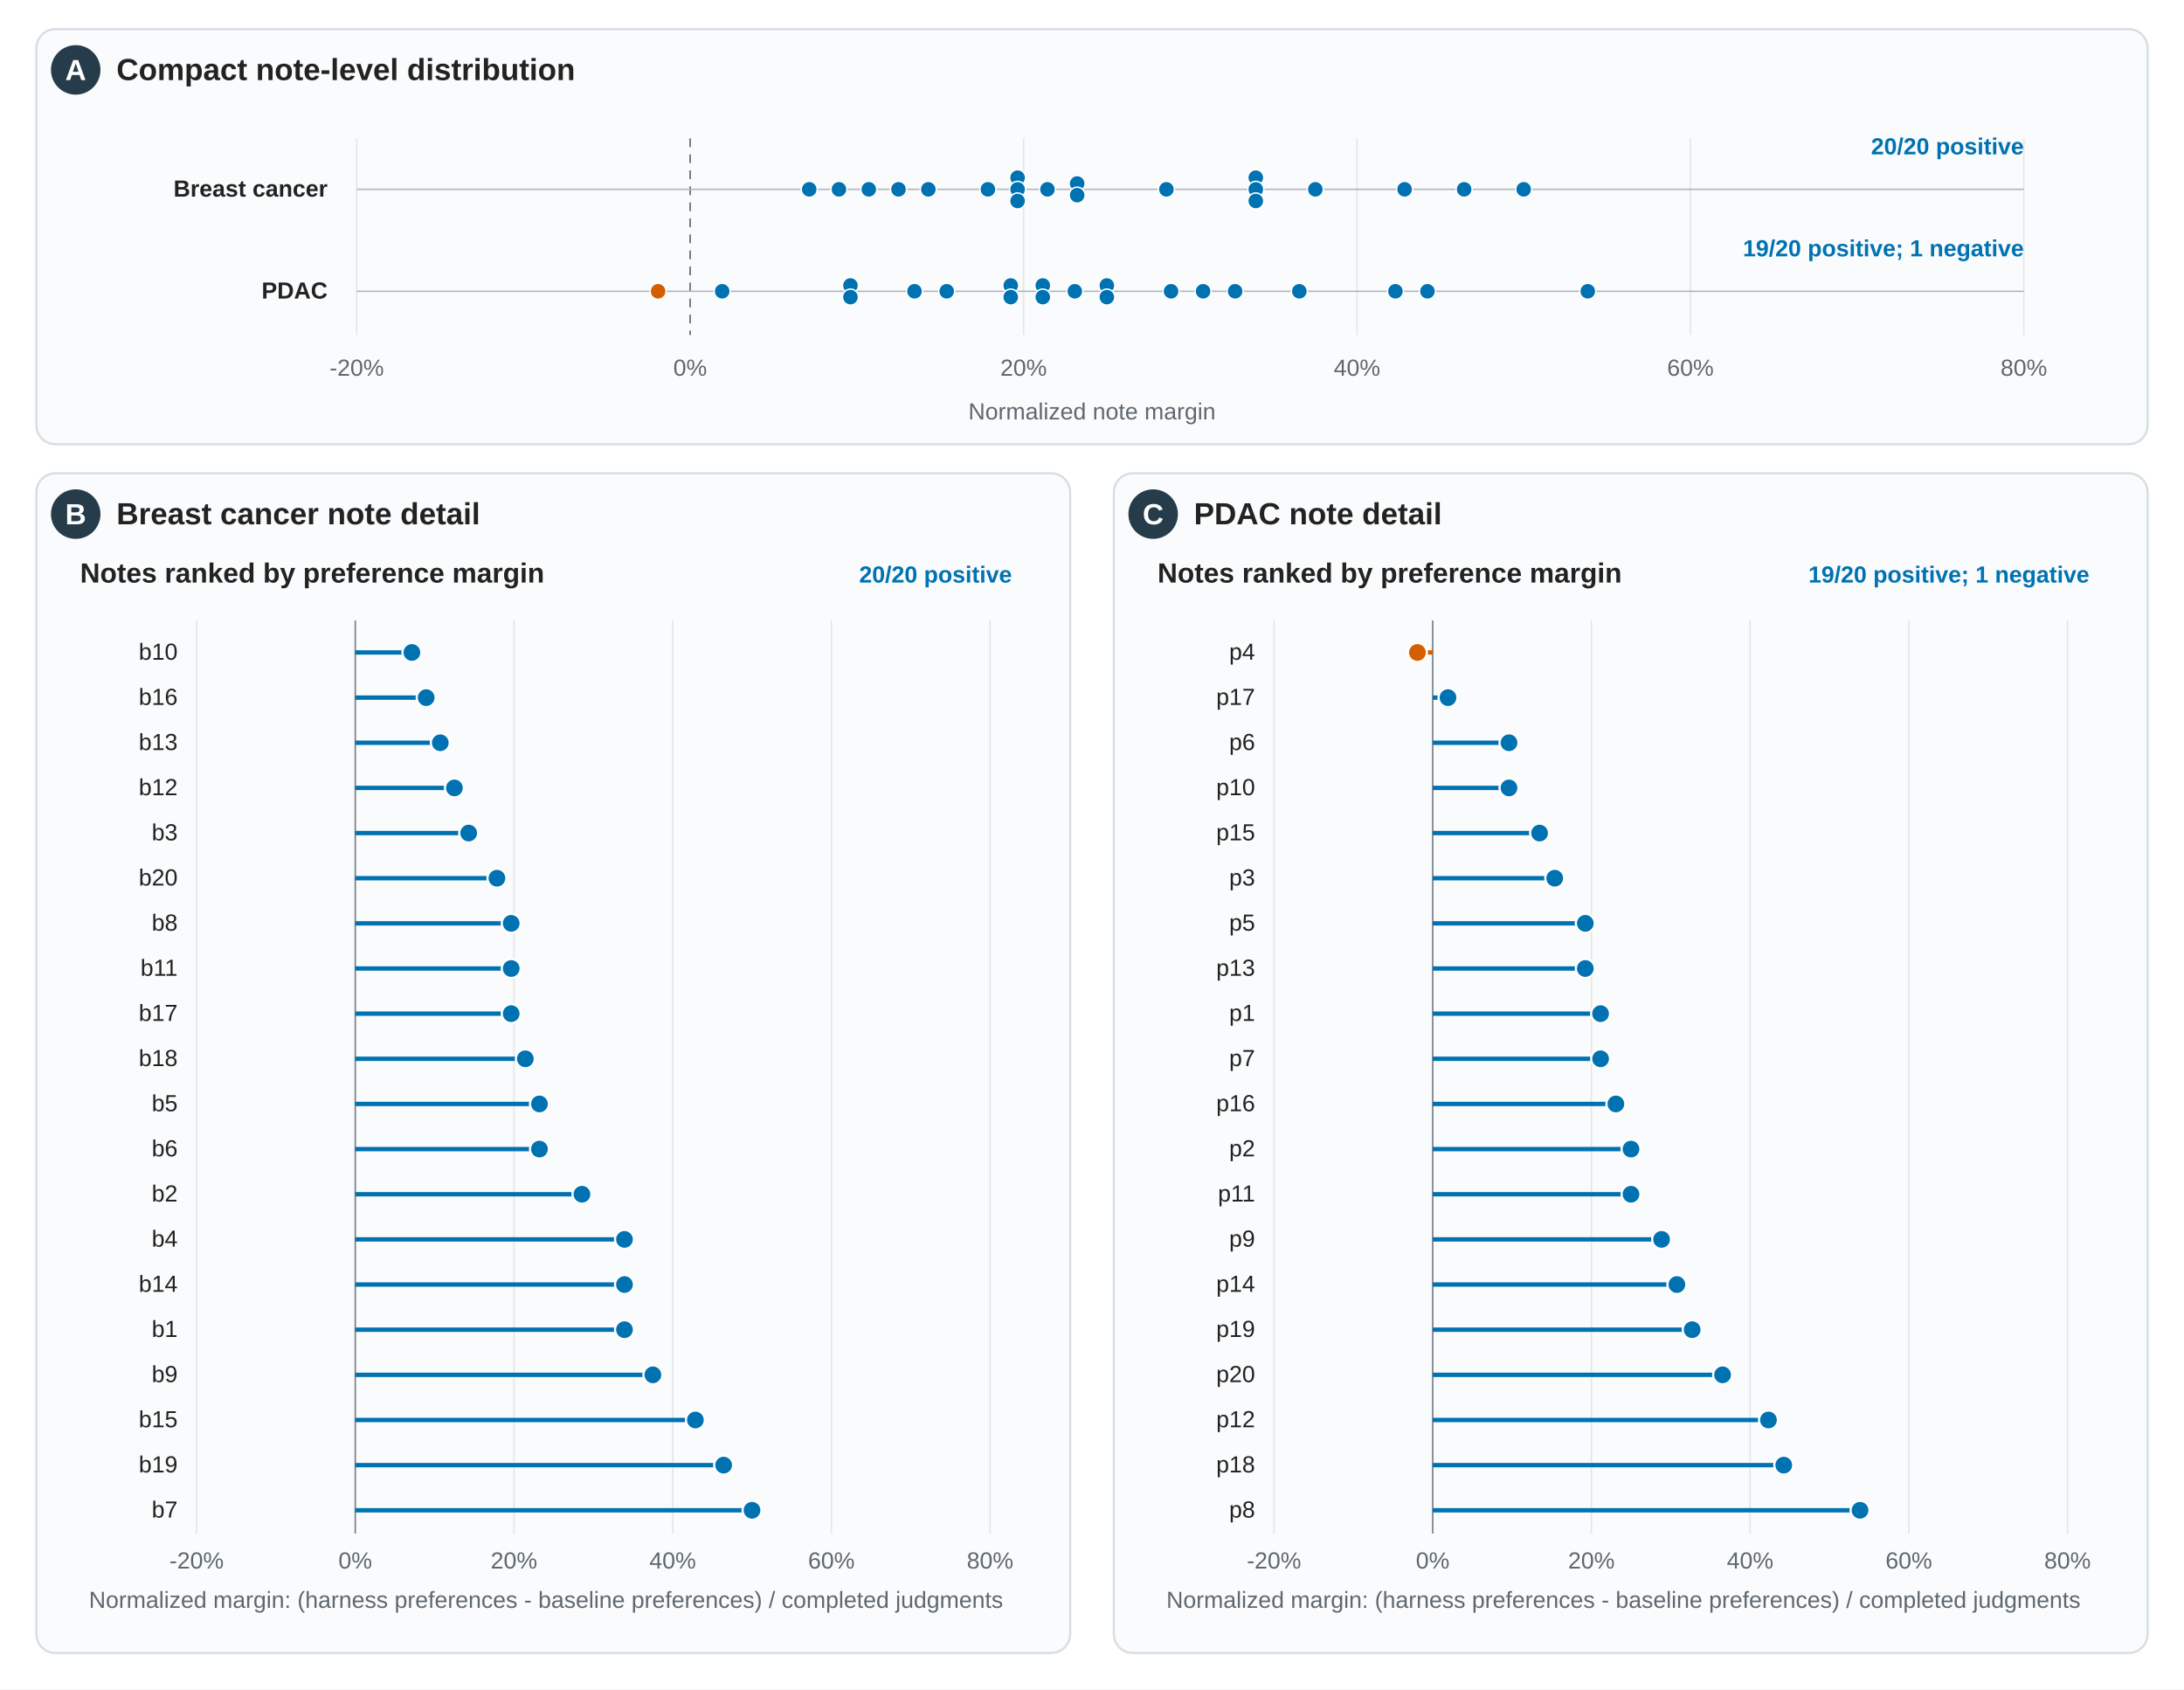
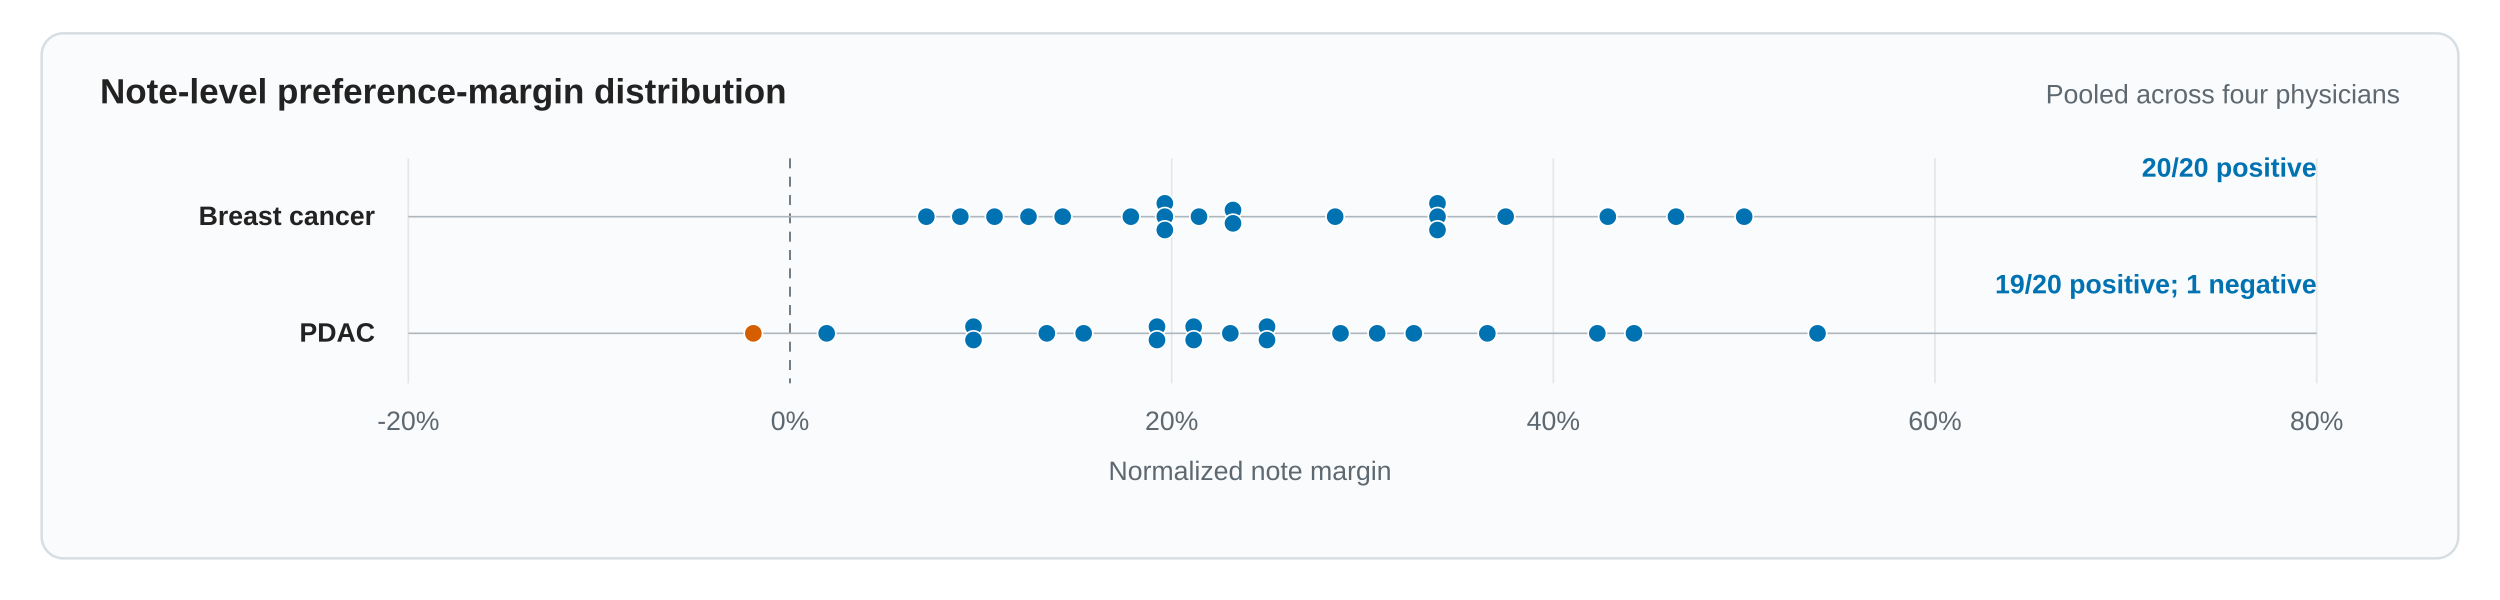
- <svg xmlns="http://www.w3.org/2000/svg" width="1500" height="1160" viewBox="0 0 1500 1160">
-   <rect x="0" y="0" width="1500" height="1160" fill="#FFFFFF" />
+ <svg xmlns="http://www.w3.org/2000/svg" width="1500" height="360" viewBox="0 0 1500 360">
+   <rect x="0" y="0" width="1500" height="360" fill="#FFFFFF" />
  <defs>
    <marker id="arrow" viewBox="0 0 10 10" refX="9" refY="5" markerWidth="7" markerHeight="7" orient="auto-start-reverse">
      <path d="M0 0 L10 5 L0 10 z" fill="#65737E" />
    </marker>
    <marker id="arrow-blue" viewBox="0 0 10 10" refX="9" refY="5" markerWidth="7" markerHeight="7" orient="auto-start-reverse">
      <path d="M0 0 L10 5 L0 10 z" fill="#0072B2" />
    </marker>
    <marker id="arrow-purple" viewBox="0 0 10 10" refX="9" refY="5" markerWidth="7" markerHeight="7" orient="auto-start-reverse">
      <path d="M0 0 L10 5 L0 10 z" fill="#7A5FA8" />
    </marker>
    <marker id="arrow-green" viewBox="0 0 10 10" refX="9" refY="5" markerWidth="7" markerHeight="7" orient="auto-start-reverse">
      <path d="M0 0 L10 5 L0 10 z" fill="#009E73" />
    </marker>
    <marker id="arrow-orange" viewBox="0 0 10 10" refX="9" refY="5" markerWidth="7" markerHeight="7" orient="auto-start-reverse">
      <path d="M0 0 L10 5 L0 10 z" fill="#D55E00" />
    </marker>
  </defs>
  <g font-family="Arial, Helvetica, sans-serif" fill="#222222">
-     <rect x="25.0" y="20.0" width="1450.0" height="285.0" rx="13" fill="#FAFBFC" stroke="#D7DEE3" stroke-width="1.5" />
-     <circle cx="52.0" cy="48.0" r="17" fill="#263C4A" />
-     <text x="52.0" y="55.0" text-anchor="middle" font-size="20" font-weight="700" fill="white">A</text>
-     <text x="80.0" y="55.0" text-anchor="start" font-size="21" font-weight="700" fill="#222222">Compact note-level distribution</text>
+     <rect x="25.0" y="20.0" width="1450.0" height="315.0" rx="13" fill="#FAFBFC" stroke="#D7DEE3" stroke-width="1.5" />
+     <text x="60.0" y="62.0" text-anchor="start" font-size="21" font-weight="700" fill="#222222">Note-level preference-margin distribution</text>
+     <text x="1440.0" y="62.0" text-anchor="end" font-size="16" font-weight="400" fill="#5E6870">Pooled across four physicians</text>
    <line x1="245.0" y1="95" x2="245.0" y2="230" stroke="#E6E6E6" stroke-dasharray="0" />
    <text x="245.0" y="258.0" text-anchor="middle" font-size="16" font-weight="400" fill="#5E6870">-20%</text>
    <line x1="474.0" y1="95" x2="474.0" y2="230" stroke="#59656D" stroke-dasharray="6 5" />
    <text x="474.0" y="258.0" text-anchor="middle" font-size="16" font-weight="400" fill="#5E6870">0%</text>
    <line x1="703.0" y1="95" x2="703.0" y2="230" stroke="#E6E6E6" stroke-dasharray="0" />
    <text x="703.0" y="258.0" text-anchor="middle" font-size="16" font-weight="400" fill="#5E6870">20%</text>
    <line x1="932.0" y1="95" x2="932.0" y2="230" stroke="#E6E6E6" stroke-dasharray="0" />
    <text x="932.0" y="258.0" text-anchor="middle" font-size="16" font-weight="400" fill="#5E6870">40%</text>
    <line x1="1161.0" y1="95" x2="1161.0" y2="230" stroke="#E6E6E6" stroke-dasharray="0" />
    <text x="1161.0" y="258.0" text-anchor="middle" font-size="16" font-weight="400" fill="#5E6870">60%</text>
    <line x1="1390.0" y1="95" x2="1390.0" y2="230" stroke="#E6E6E6" stroke-dasharray="0" />
    <text x="1390.0" y="258.0" text-anchor="middle" font-size="16" font-weight="400" fill="#5E6870">80%</text>
    <text x="225.0" y="135.0" text-anchor="end" font-size="16" font-weight="700" fill="#222222">Breast cancer</text>
    <text x="1390.0" y="106.0" text-anchor="end" font-size="16" font-weight="700" fill="#0072B2">20/20 positive</text>
    <line x1="245" y1="130" x2="1390" y2="130" stroke="#AEB7BD" />
    <circle cx="555.8" cy="130.0" r="5.5" fill="#0072B2" stroke="white" stroke-width="1" />
    <circle cx="576.2" cy="130.0" r="5.5" fill="#0072B2" stroke="white" stroke-width="1" />
    <circle cx="596.7" cy="130.0" r="5.5" fill="#0072B2" stroke="white" stroke-width="1" />
    <circle cx="617.1" cy="130.0" r="5.5" fill="#0072B2" stroke="white" stroke-width="1" />
    <circle cx="637.6" cy="130.0" r="5.5" fill="#0072B2" stroke="white" stroke-width="1" />
    <circle cx="678.5" cy="130.0" r="5.5" fill="#0072B2" stroke="white" stroke-width="1" />
    <circle cx="698.9" cy="122.0" r="5.5" fill="#0072B2" stroke="white" stroke-width="1" />
    <circle cx="698.9" cy="130.0" r="5.5" fill="#0072B2" stroke="white" stroke-width="1" />
    <circle cx="698.9" cy="138.0" r="5.5" fill="#0072B2" stroke="white" stroke-width="1" />
    <circle cx="719.4" cy="130.0" r="5.5" fill="#0072B2" stroke="white" stroke-width="1" />
    <circle cx="739.8" cy="126.0" r="5.5" fill="#0072B2" stroke="white" stroke-width="1" />
    <circle cx="739.8" cy="134.0" r="5.5" fill="#0072B2" stroke="white" stroke-width="1" />
    <circle cx="801.1" cy="130.0" r="5.5" fill="#0072B2" stroke="white" stroke-width="1" />
    <circle cx="862.5" cy="122.0" r="5.5" fill="#0072B2" stroke="white" stroke-width="1" />
    <circle cx="862.5" cy="130.0" r="5.5" fill="#0072B2" stroke="white" stroke-width="1" />
    <circle cx="862.5" cy="138.0" r="5.5" fill="#0072B2" stroke="white" stroke-width="1" />
    <circle cx="903.4" cy="130.0" r="5.5" fill="#0072B2" stroke="white" stroke-width="1" />
    <circle cx="964.7" cy="130.0" r="5.5" fill="#0072B2" stroke="white" stroke-width="1" />
    <circle cx="1005.6" cy="130.0" r="5.5" fill="#0072B2" stroke="white" stroke-width="1" />
    <circle cx="1046.5" cy="130.0" r="5.5" fill="#0072B2" stroke="white" stroke-width="1" />
    <text x="225.0" y="205.0" text-anchor="end" font-size="16" font-weight="700" fill="#222222">PDAC</text>
    <text x="1390.0" y="176.0" text-anchor="end" font-size="16" font-weight="700" fill="#0072B2">19/20 positive; 1 negative</text>
    <line x1="245" y1="200" x2="1390" y2="200" stroke="#AEB7BD" />
    <circle cx="452.0" cy="200.0" r="5.5" fill="#D55E00" stroke="white" stroke-width="1" />
    <circle cx="496.0" cy="200.0" r="5.5" fill="#0072B2" stroke="white" stroke-width="1" />
    <circle cx="584.1" cy="196.0" r="5.5" fill="#0072B2" stroke="white" stroke-width="1" />
    <circle cx="584.1" cy="204.0" r="5.5" fill="#0072B2" stroke="white" stroke-width="1" />
    <circle cx="628.1" cy="200.0" r="5.5" fill="#0072B2" stroke="white" stroke-width="1" />
    <circle cx="650.2" cy="200.0" r="5.5" fill="#0072B2" stroke="white" stroke-width="1" />
    <circle cx="694.2" cy="196.0" r="5.5" fill="#0072B2" stroke="white" stroke-width="1" />
    <circle cx="694.2" cy="204.0" r="5.5" fill="#0072B2" stroke="white" stroke-width="1" />
    <circle cx="716.2" cy="196.0" r="5.5" fill="#0072B2" stroke="white" stroke-width="1" />
    <circle cx="716.2" cy="204.0" r="5.5" fill="#0072B2" stroke="white" stroke-width="1" />
    <circle cx="738.2" cy="200.0" r="5.5" fill="#0072B2" stroke="white" stroke-width="1" />
    <circle cx="760.2" cy="196.0" r="5.5" fill="#0072B2" stroke="white" stroke-width="1" />
    <circle cx="760.2" cy="204.0" r="5.5" fill="#0072B2" stroke="white" stroke-width="1" />
    <circle cx="804.3" cy="200.0" r="5.5" fill="#0072B2" stroke="white" stroke-width="1" />
    <circle cx="826.3" cy="200.0" r="5.5" fill="#0072B2" stroke="white" stroke-width="1" />
    <circle cx="848.3" cy="200.0" r="5.5" fill="#0072B2" stroke="white" stroke-width="1" />
    <circle cx="892.4" cy="200.0" r="5.5" fill="#0072B2" stroke="white" stroke-width="1" />
    <circle cx="958.4" cy="200.0" r="5.5" fill="#0072B2" stroke="white" stroke-width="1" />
    <circle cx="980.4" cy="200.0" r="5.5" fill="#0072B2" stroke="white" stroke-width="1" />
    <circle cx="1090.5" cy="200.0" r="5.5" fill="#0072B2" stroke="white" stroke-width="1" />
    <text x="750.0" y="288.0" text-anchor="middle" font-size="16" font-weight="400" fill="#5E6870">Normalized note margin</text>
-     <rect x="25.0" y="325.0" width="710.0" height="810.0" rx="13" fill="#FAFBFC" stroke="#D7DEE3" stroke-width="1.5" />
-     <circle cx="52.0" cy="353.0" r="17" fill="#263C4A" />
-     <text x="52.0" y="360.0" text-anchor="middle" font-size="20" font-weight="700" fill="white">B</text>
-     <text x="80.0" y="360.0" text-anchor="start" font-size="21" font-weight="700" fill="#222222">Breast cancer note detail</text>
-     <rect x="765.0" y="325.0" width="710.0" height="810.0" rx="13" fill="#FAFBFC" stroke="#D7DEE3" stroke-width="1.5" />
-     <circle cx="792.0" cy="353.0" r="17" fill="#263C4A" />
-     <text x="792.0" y="360.0" text-anchor="middle" font-size="20" font-weight="700" fill="white">C</text>
-     <text x="820.0" y="360.0" text-anchor="start" font-size="21" font-weight="700" fill="#222222">PDAC note detail</text>
-     <text x="55.0" y="400.0" text-anchor="start" font-size="19" font-weight="700" fill="#222222">Notes ranked by preference margin</text>
-     <text x="695.0" y="400.0" text-anchor="end" font-size="16" font-weight="700" fill="#0072B2">20/20 positive</text>
-     <line x1="135.0" y1="426" x2="135.0" y2="1053" stroke="#E6E6E6" />
-     <text x="135.0" y="1077.0" text-anchor="middle" font-size="16" font-weight="400" fill="#5E6870">-20%</text>
-     <line x1="244.0" y1="426" x2="244.0" y2="1053" stroke="#737E86" />
-     <text x="244.0" y="1077.0" text-anchor="middle" font-size="16" font-weight="400" fill="#5E6870">0%</text>
-     <line x1="353.0" y1="426" x2="353.0" y2="1053" stroke="#E6E6E6" />
-     <text x="353.0" y="1077.0" text-anchor="middle" font-size="16" font-weight="400" fill="#5E6870">20%</text>
-     <line x1="462.0" y1="426" x2="462.0" y2="1053" stroke="#E6E6E6" />
-     <text x="462.0" y="1077.0" text-anchor="middle" font-size="16" font-weight="400" fill="#5E6870">40%</text>
-     <line x1="571.0" y1="426" x2="571.0" y2="1053" stroke="#E6E6E6" />
-     <text x="571.0" y="1077.0" text-anchor="middle" font-size="16" font-weight="400" fill="#5E6870">60%</text>
-     <line x1="680.0" y1="426" x2="680.0" y2="1053" stroke="#E6E6E6" />
-     <text x="680.0" y="1077.0" text-anchor="middle" font-size="16" font-weight="400" fill="#5E6870">80%</text>
-     <text x="122.0" y="453.0" text-anchor="end" font-size="16" font-weight="400" fill="#222222">b10</text>
-     <line x1="244.0" y1="448" x2="282.9" y2="448" stroke="#0072B2" stroke-width="3" />
-     <circle cx="282.9" cy="448" r="6.5" fill="#0072B2" stroke="white" stroke-width="1.5" />
-     <text x="122.0" y="484.0" text-anchor="end" font-size="16" font-weight="400" fill="#222222">b16</text>
-     <line x1="244.0" y1="479" x2="292.7" y2="479" stroke="#0072B2" stroke-width="3" />
-     <circle cx="292.7" cy="479" r="6.5" fill="#0072B2" stroke="white" stroke-width="1.5" />
-     <text x="122.0" y="515.0" text-anchor="end" font-size="16" font-weight="400" fill="#222222">b13</text>
-     <line x1="244.0" y1="510" x2="302.4" y2="510" stroke="#0072B2" stroke-width="3" />
-     <circle cx="302.4" cy="510" r="6.5" fill="#0072B2" stroke="white" stroke-width="1.5" />
-     <text x="122.0" y="546.0" text-anchor="end" font-size="16" font-weight="400" fill="#222222">b12</text>
-     <line x1="244.0" y1="541" x2="312.1" y2="541" stroke="#0072B2" stroke-width="3" />
-     <circle cx="312.1" cy="541" r="6.5" fill="#0072B2" stroke="white" stroke-width="1.5" />
-     <text x="122.0" y="577.0" text-anchor="end" font-size="16" font-weight="400" fill="#222222">b3</text>
-     <line x1="244.0" y1="572" x2="321.9" y2="572" stroke="#0072B2" stroke-width="3" />
-     <circle cx="321.9" cy="572" r="6.5" fill="#0072B2" stroke="white" stroke-width="1.5" />
-     <text x="122.0" y="608.0" text-anchor="end" font-size="16" font-weight="400" fill="#222222">b20</text>
-     <line x1="244.0" y1="603" x2="341.3" y2="603" stroke="#0072B2" stroke-width="3" />
-     <circle cx="341.3" cy="603" r="6.5" fill="#0072B2" stroke="white" stroke-width="1.5" />
-     <text x="122.0" y="639.0" text-anchor="end" font-size="16" font-weight="400" fill="#222222">b8</text>
-     <line x1="244.0" y1="634" x2="351.1" y2="634" stroke="#0072B2" stroke-width="3" />
-     <circle cx="351.1" cy="634" r="6.5" fill="#0072B2" stroke="white" stroke-width="1.5" />
-     <text x="122.0" y="670.0" text-anchor="end" font-size="16" font-weight="400" fill="#222222">b11</text>
-     <line x1="244.0" y1="665" x2="351.1" y2="665" stroke="#0072B2" stroke-width="3" />
-     <circle cx="351.1" cy="665" r="6.5" fill="#0072B2" stroke="white" stroke-width="1.5" />
-     <text x="122.0" y="701.0" text-anchor="end" font-size="16" font-weight="400" fill="#222222">b17</text>
-     <line x1="244.0" y1="696" x2="351.1" y2="696" stroke="#0072B2" stroke-width="3" />
-     <circle cx="351.1" cy="696" r="6.5" fill="#0072B2" stroke="white" stroke-width="1.5" />
-     <text x="122.0" y="732.0" text-anchor="end" font-size="16" font-weight="400" fill="#222222">b18</text>
-     <line x1="244.0" y1="727" x2="360.8" y2="727" stroke="#0072B2" stroke-width="3" />
-     <circle cx="360.8" cy="727" r="6.5" fill="#0072B2" stroke="white" stroke-width="1.5" />
-     <text x="122.0" y="763.0" text-anchor="end" font-size="16" font-weight="400" fill="#222222">b5</text>
-     <line x1="244.0" y1="758" x2="370.5" y2="758" stroke="#0072B2" stroke-width="3" />
-     <circle cx="370.5" cy="758" r="6.5" fill="#0072B2" stroke="white" stroke-width="1.5" />
-     <text x="122.0" y="794.0" text-anchor="end" font-size="16" font-weight="400" fill="#222222">b6</text>
-     <line x1="244.0" y1="789" x2="370.5" y2="789" stroke="#0072B2" stroke-width="3" />
-     <circle cx="370.5" cy="789" r="6.5" fill="#0072B2" stroke="white" stroke-width="1.5" />
-     <text x="122.0" y="825.0" text-anchor="end" font-size="16" font-weight="400" fill="#222222">b2</text>
-     <line x1="244.0" y1="820" x2="399.7" y2="820" stroke="#0072B2" stroke-width="3" />
-     <circle cx="399.7" cy="820" r="6.5" fill="#0072B2" stroke="white" stroke-width="1.5" />
-     <text x="122.0" y="856.0" text-anchor="end" font-size="16" font-weight="400" fill="#222222">b4</text>
-     <line x1="244.0" y1="851" x2="428.9" y2="851" stroke="#0072B2" stroke-width="3" />
-     <circle cx="428.9" cy="851" r="6.5" fill="#0072B2" stroke="white" stroke-width="1.5" />
-     <text x="122.0" y="887.0" text-anchor="end" font-size="16" font-weight="400" fill="#222222">b14</text>
-     <line x1="244.0" y1="882" x2="428.9" y2="882" stroke="#0072B2" stroke-width="3" />
-     <circle cx="428.9" cy="882" r="6.5" fill="#0072B2" stroke="white" stroke-width="1.5" />
-     <text x="122.0" y="918.0" text-anchor="end" font-size="16" font-weight="400" fill="#222222">b1</text>
-     <line x1="244.0" y1="913" x2="428.9" y2="913" stroke="#0072B2" stroke-width="3" />
-     <circle cx="428.9" cy="913" r="6.5" fill="#0072B2" stroke="white" stroke-width="1.5" />
-     <text x="122.0" y="949.0" text-anchor="end" font-size="16" font-weight="400" fill="#222222">b9</text>
-     <line x1="244.0" y1="944" x2="448.4" y2="944" stroke="#0072B2" stroke-width="3" />
-     <circle cx="448.4" cy="944" r="6.5" fill="#0072B2" stroke="white" stroke-width="1.5" />
-     <text x="122.0" y="980.0" text-anchor="end" font-size="16" font-weight="400" fill="#222222">b15</text>
-     <line x1="244.0" y1="975" x2="477.6" y2="975" stroke="#0072B2" stroke-width="3" />
-     <circle cx="477.6" cy="975" r="6.5" fill="#0072B2" stroke="white" stroke-width="1.5" />
-     <text x="122.0" y="1011.0" text-anchor="end" font-size="16" font-weight="400" fill="#222222">b19</text>
-     <line x1="244.0" y1="1006" x2="497.0" y2="1006" stroke="#0072B2" stroke-width="3" />
-     <circle cx="497.0" cy="1006" r="6.5" fill="#0072B2" stroke="white" stroke-width="1.5" />
-     <text x="122.0" y="1042.0" text-anchor="end" font-size="16" font-weight="400" fill="#222222">b7</text>
-     <line x1="244.0" y1="1037" x2="516.5" y2="1037" stroke="#0072B2" stroke-width="3" />
-     <circle cx="516.5" cy="1037" r="6.5" fill="#0072B2" stroke="white" stroke-width="1.5" />
-     <text x="375.0" y="1104.0" text-anchor="middle" font-size="16" font-weight="400" fill="#5E6870">Normalized margin: (harness preferences - baseline preferences) / completed judgments</text>
-     <text x="795.0" y="400.0" text-anchor="start" font-size="19" font-weight="700" fill="#222222">Notes ranked by preference margin</text>
-     <text x="1435.0" y="400.0" text-anchor="end" font-size="16" font-weight="700" fill="#0072B2">19/20 positive; 1 negative</text>
-     <line x1="875.0" y1="426" x2="875.0" y2="1053" stroke="#E6E6E6" />
-     <text x="875.0" y="1077.0" text-anchor="middle" font-size="16" font-weight="400" fill="#5E6870">-20%</text>
-     <line x1="984.0" y1="426" x2="984.0" y2="1053" stroke="#737E86" />
-     <text x="984.0" y="1077.0" text-anchor="middle" font-size="16" font-weight="400" fill="#5E6870">0%</text>
-     <line x1="1093.0" y1="426" x2="1093.0" y2="1053" stroke="#E6E6E6" />
-     <text x="1093.0" y="1077.0" text-anchor="middle" font-size="16" font-weight="400" fill="#5E6870">20%</text>
-     <line x1="1202.0" y1="426" x2="1202.0" y2="1053" stroke="#E6E6E6" />
-     <text x="1202.0" y="1077.0" text-anchor="middle" font-size="16" font-weight="400" fill="#5E6870">40%</text>
-     <line x1="1311.0" y1="426" x2="1311.0" y2="1053" stroke="#E6E6E6" />
-     <text x="1311.0" y="1077.0" text-anchor="middle" font-size="16" font-weight="400" fill="#5E6870">60%</text>
-     <line x1="1420.0" y1="426" x2="1420.0" y2="1053" stroke="#E6E6E6" />
-     <text x="1420.0" y="1077.0" text-anchor="middle" font-size="16" font-weight="400" fill="#5E6870">80%</text>
-     <text x="862.0" y="453.0" text-anchor="end" font-size="16" font-weight="400" fill="#222222">p4</text>
-     <line x1="984.0" y1="448" x2="973.5" y2="448" stroke="#D55E00" stroke-width="3" />
-     <circle cx="973.5" cy="448" r="6.5" fill="#D55E00" stroke="white" stroke-width="1.5" />
-     <text x="862.0" y="484.0" text-anchor="end" font-size="16" font-weight="400" fill="#222222">p17</text>
-     <line x1="984.0" y1="479" x2="994.5" y2="479" stroke="#0072B2" stroke-width="3" />
-     <circle cx="994.5" cy="479" r="6.5" fill="#0072B2" stroke="white" stroke-width="1.5" />
-     <text x="862.0" y="515.0" text-anchor="end" font-size="16" font-weight="400" fill="#222222">p6</text>
-     <line x1="984.0" y1="510" x2="1036.4" y2="510" stroke="#0072B2" stroke-width="3" />
-     <circle cx="1036.4" cy="510" r="6.5" fill="#0072B2" stroke="white" stroke-width="1.5" />
-     <text x="862.0" y="546.0" text-anchor="end" font-size="16" font-weight="400" fill="#222222">p10</text>
-     <line x1="984.0" y1="541" x2="1036.4" y2="541" stroke="#0072B2" stroke-width="3" />
-     <circle cx="1036.4" cy="541" r="6.5" fill="#0072B2" stroke="white" stroke-width="1.5" />
-     <text x="862.0" y="577.0" text-anchor="end" font-size="16" font-weight="400" fill="#222222">p15</text>
-     <line x1="984.0" y1="572" x2="1057.4" y2="572" stroke="#0072B2" stroke-width="3" />
-     <circle cx="1057.4" cy="572" r="6.5" fill="#0072B2" stroke="white" stroke-width="1.5" />
-     <text x="862.0" y="608.0" text-anchor="end" font-size="16" font-weight="400" fill="#222222">p3</text>
-     <line x1="984.0" y1="603" x2="1067.8" y2="603" stroke="#0072B2" stroke-width="3" />
-     <circle cx="1067.8" cy="603" r="6.5" fill="#0072B2" stroke="white" stroke-width="1.5" />
-     <text x="862.0" y="639.0" text-anchor="end" font-size="16" font-weight="400" fill="#222222">p5</text>
-     <line x1="984.0" y1="634" x2="1088.8" y2="634" stroke="#0072B2" stroke-width="3" />
-     <circle cx="1088.8" cy="634" r="6.5" fill="#0072B2" stroke="white" stroke-width="1.5" />
-     <text x="862.0" y="670.0" text-anchor="end" font-size="16" font-weight="400" fill="#222222">p13</text>
-     <line x1="984.0" y1="665" x2="1088.8" y2="665" stroke="#0072B2" stroke-width="3" />
-     <circle cx="1088.8" cy="665" r="6.5" fill="#0072B2" stroke="white" stroke-width="1.5" />
-     <text x="862.0" y="701.0" text-anchor="end" font-size="16" font-weight="400" fill="#222222">p1</text>
-     <line x1="984.0" y1="696" x2="1099.3" y2="696" stroke="#0072B2" stroke-width="3" />
-     <circle cx="1099.3" cy="696" r="6.5" fill="#0072B2" stroke="white" stroke-width="1.5" />
-     <text x="862.0" y="732.0" text-anchor="end" font-size="16" font-weight="400" fill="#222222">p7</text>
-     <line x1="984.0" y1="727" x2="1099.3" y2="727" stroke="#0072B2" stroke-width="3" />
-     <circle cx="1099.3" cy="727" r="6.5" fill="#0072B2" stroke="white" stroke-width="1.5" />
-     <text x="862.0" y="763.0" text-anchor="end" font-size="16" font-weight="400" fill="#222222">p16</text>
-     <line x1="984.0" y1="758" x2="1109.8" y2="758" stroke="#0072B2" stroke-width="3" />
-     <circle cx="1109.8" cy="758" r="6.5" fill="#0072B2" stroke="white" stroke-width="1.5" />
-     <text x="862.0" y="794.0" text-anchor="end" font-size="16" font-weight="400" fill="#222222">p2</text>
-     <line x1="984.0" y1="789" x2="1120.2" y2="789" stroke="#0072B2" stroke-width="3" />
-     <circle cx="1120.2" cy="789" r="6.5" fill="#0072B2" stroke="white" stroke-width="1.5" />
-     <text x="862.0" y="825.0" text-anchor="end" font-size="16" font-weight="400" fill="#222222">p11</text>
-     <line x1="984.0" y1="820" x2="1120.2" y2="820" stroke="#0072B2" stroke-width="3" />
-     <circle cx="1120.2" cy="820" r="6.5" fill="#0072B2" stroke="white" stroke-width="1.5" />
-     <text x="862.0" y="856.0" text-anchor="end" font-size="16" font-weight="400" fill="#222222">p9</text>
-     <line x1="984.0" y1="851" x2="1141.2" y2="851" stroke="#0072B2" stroke-width="3" />
-     <circle cx="1141.2" cy="851" r="6.5" fill="#0072B2" stroke="white" stroke-width="1.5" />
-     <text x="862.0" y="887.0" text-anchor="end" font-size="16" font-weight="400" fill="#222222">p14</text>
-     <line x1="984.0" y1="882" x2="1151.7" y2="882" stroke="#0072B2" stroke-width="3" />
-     <circle cx="1151.7" cy="882" r="6.5" fill="#0072B2" stroke="white" stroke-width="1.5" />
-     <text x="862.0" y="918.0" text-anchor="end" font-size="16" font-weight="400" fill="#222222">p19</text>
-     <line x1="984.0" y1="913" x2="1162.2" y2="913" stroke="#0072B2" stroke-width="3" />
-     <circle cx="1162.2" cy="913" r="6.5" fill="#0072B2" stroke="white" stroke-width="1.5" />
-     <text x="862.0" y="949.0" text-anchor="end" font-size="16" font-weight="400" fill="#222222">p20</text>
-     <line x1="984.0" y1="944" x2="1183.1" y2="944" stroke="#0072B2" stroke-width="3" />
-     <circle cx="1183.1" cy="944" r="6.5" fill="#0072B2" stroke="white" stroke-width="1.5" />
-     <text x="862.0" y="980.0" text-anchor="end" font-size="16" font-weight="400" fill="#222222">p12</text>
-     <line x1="984.0" y1="975" x2="1214.6" y2="975" stroke="#0072B2" stroke-width="3" />
-     <circle cx="1214.6" cy="975" r="6.5" fill="#0072B2" stroke="white" stroke-width="1.5" />
-     <text x="862.0" y="1011.0" text-anchor="end" font-size="16" font-weight="400" fill="#222222">p18</text>
-     <line x1="984.0" y1="1006" x2="1225.1" y2="1006" stroke="#0072B2" stroke-width="3" />
-     <circle cx="1225.1" cy="1006" r="6.5" fill="#0072B2" stroke="white" stroke-width="1.5" />
-     <text x="862.0" y="1042.0" text-anchor="end" font-size="16" font-weight="400" fill="#222222">p8</text>
-     <line x1="984.0" y1="1037" x2="1277.5" y2="1037" stroke="#0072B2" stroke-width="3" />
-     <circle cx="1277.5" cy="1037" r="6.5" fill="#0072B2" stroke="white" stroke-width="1.5" />
-     <text x="1115.0" y="1104.0" text-anchor="middle" font-size="16" font-weight="400" fill="#5E6870">Normalized margin: (harness preferences - baseline preferences) / completed judgments</text>
  </g>
</svg>
